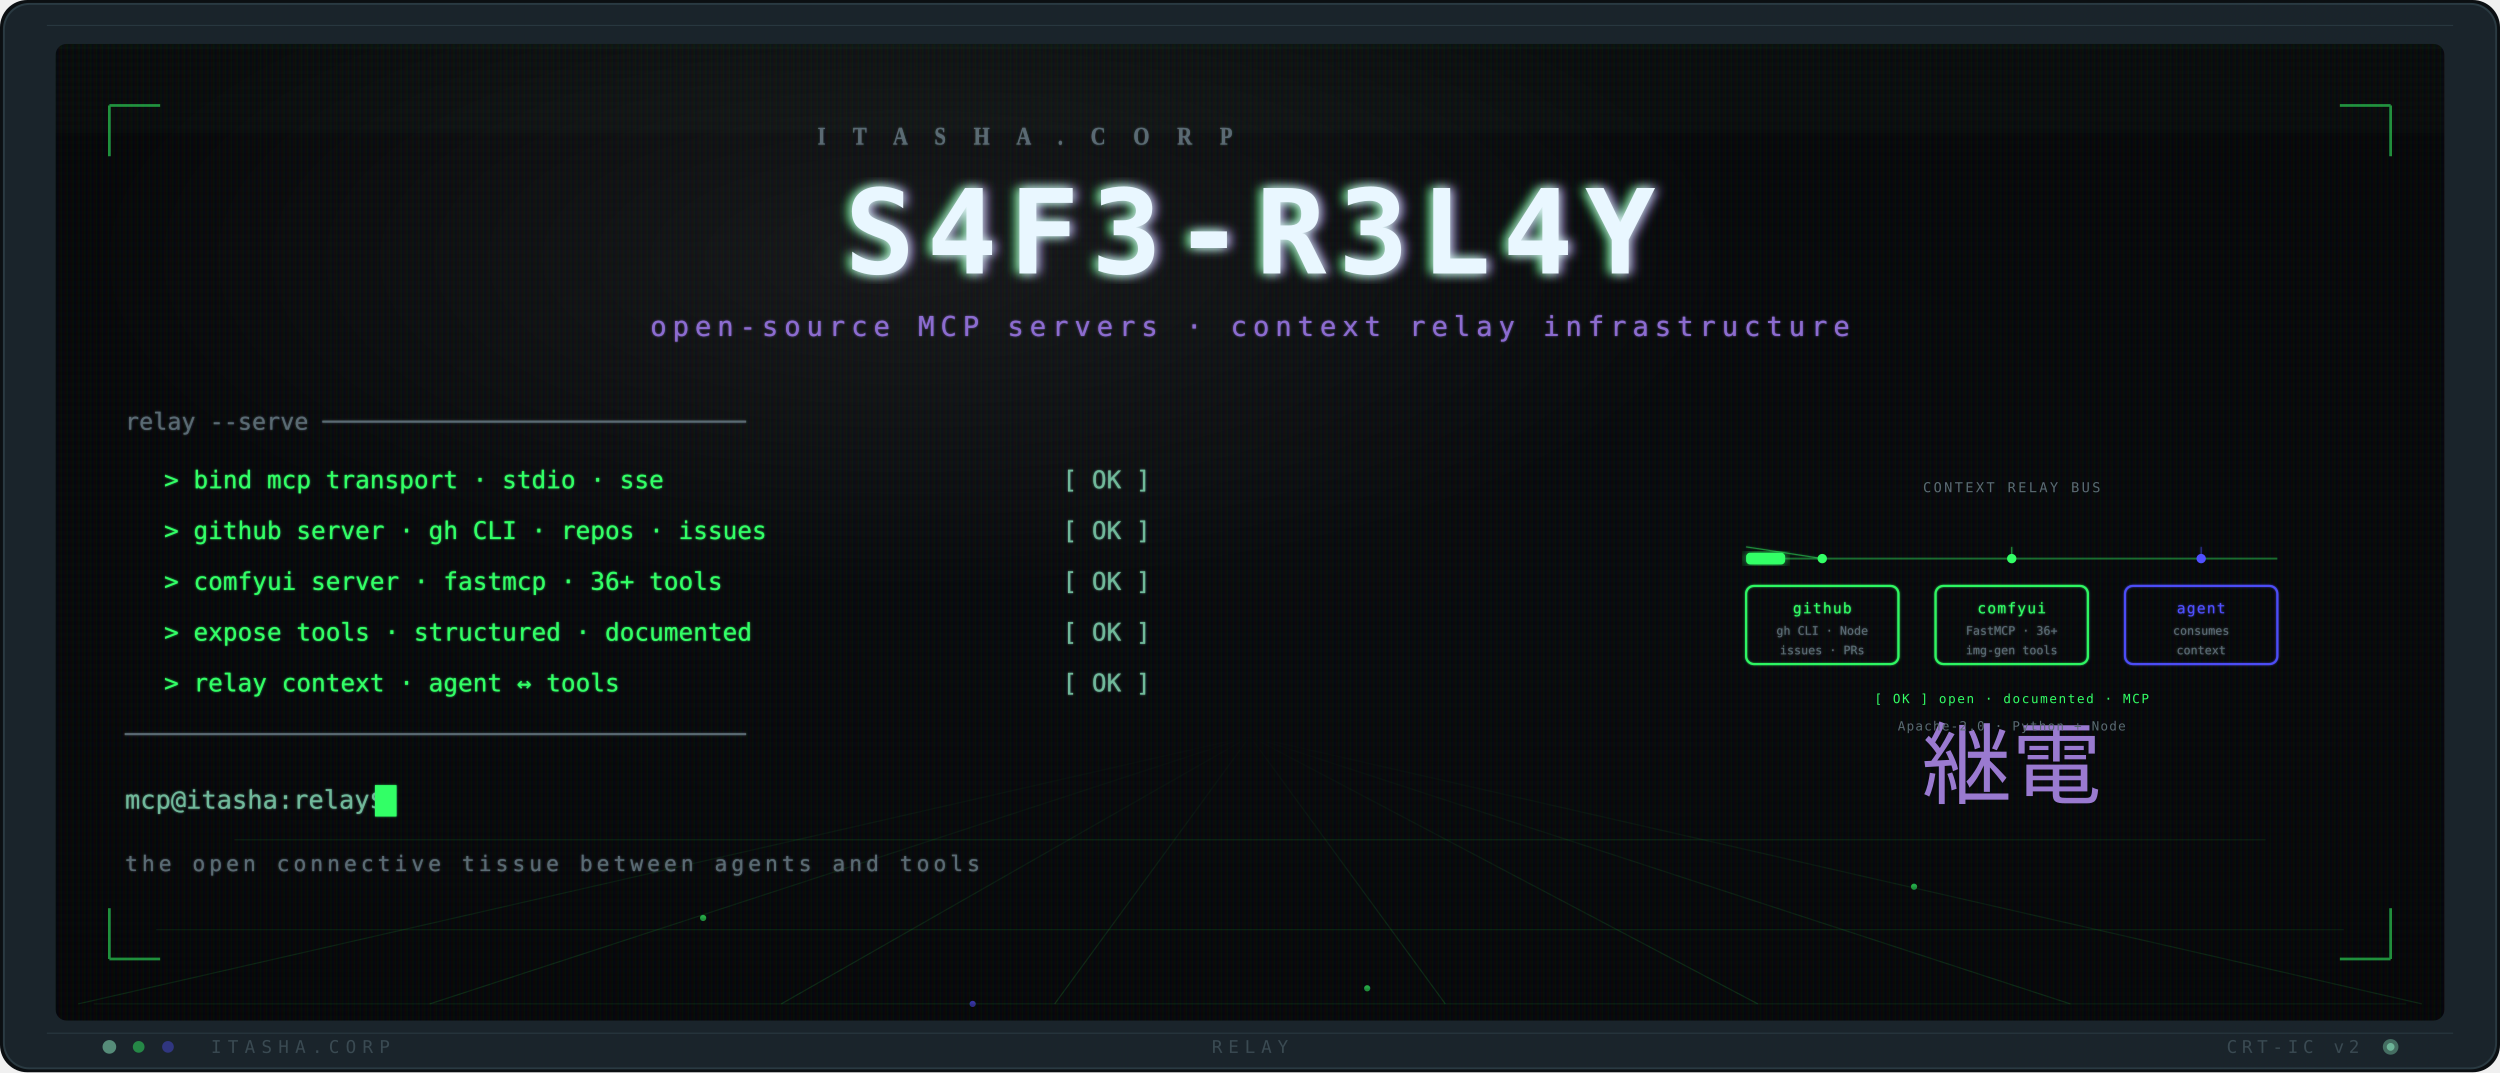
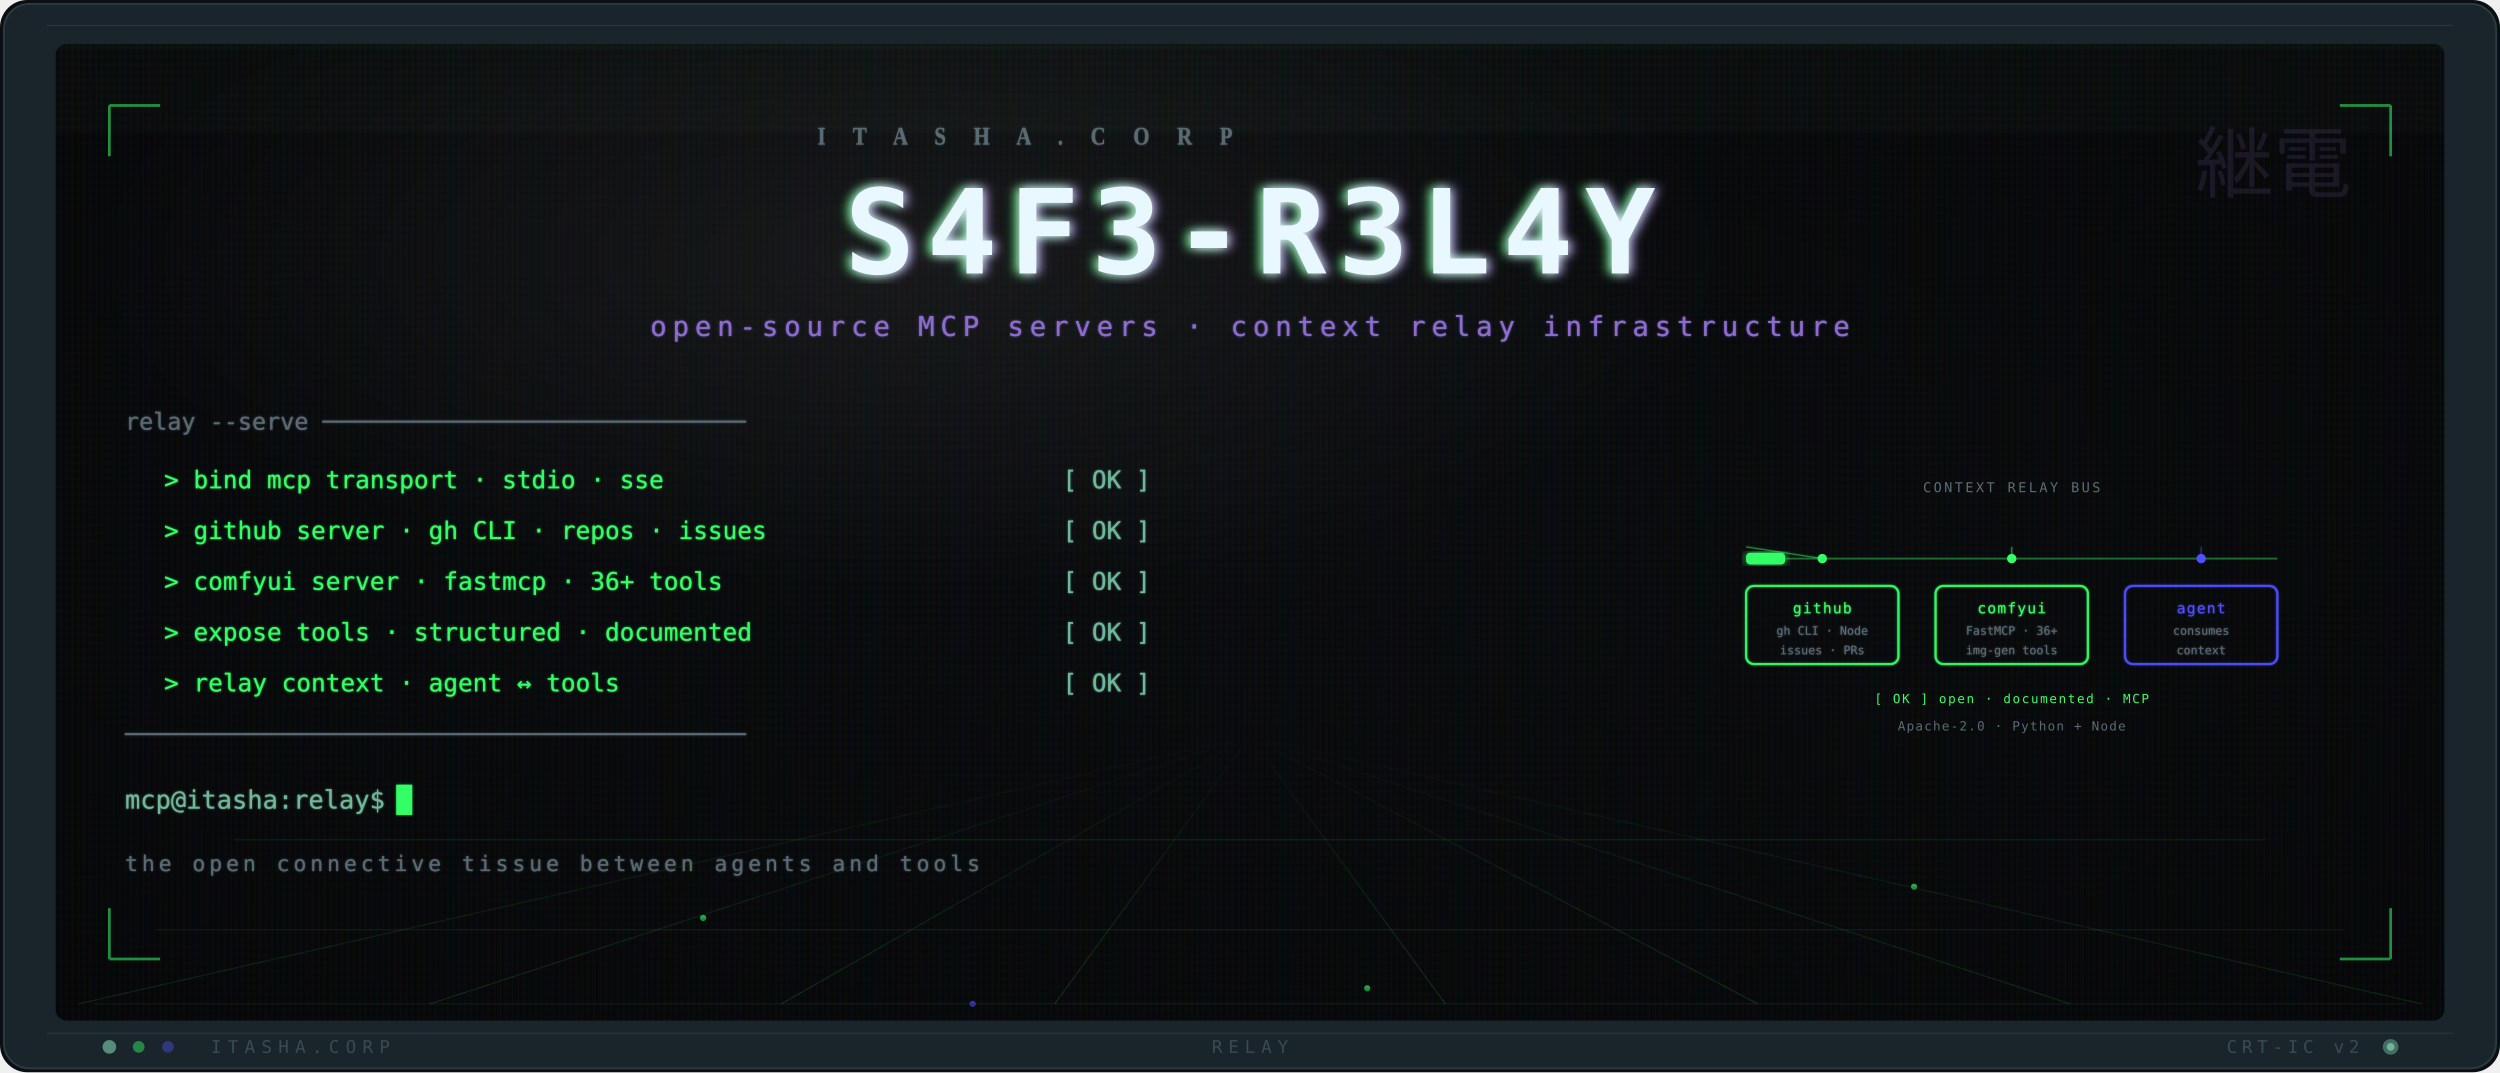
<svg xmlns="http://www.w3.org/2000/svg" viewBox="0 0 1280 549" width="1280" height="549" role="img" aria-label="S4F3-R3L4Y — open-source MCP servers relaying context between AI agents and tools">
  <defs>
    <pattern id="scan" patternUnits="userSpaceOnUse" width="1280" height="4">
      <rect width="1280" height="2" fill="transparent" />
      <rect y="2" width="1280" height="2" fill="rgba(0,0,0,0.16)" />
    </pattern>
    <radialGradient id="vig" cx="50%" cy="48%" r="72%">
      <stop offset="0%" stop-color="transparent" />
      <stop offset="100%" stop-color="rgba(0,0,0,0.5)" />
    </radialGradient>
    <linearGradient id="grid" x1="0" y1="0" x2="0" y2="1">
      <stop offset="0%" stop-color="#33FF66" stop-opacity="0" />
      <stop offset="100%" stop-color="#33FF66" stop-opacity="0.5" />
    </linearGradient>
    <filter id="phos">
      <feGaussianBlur in="SourceGraphic" stdDeviation="0.7" result="b" />
      <feMerge>
        <feMergeNode in="b" />
        <feMergeNode in="SourceGraphic" />
      </feMerge>
    </filter>
    <filter id="soft">
      <feGaussianBlur stdDeviation="2.4" />
    </filter>
    <filter id="glow">
      <feGaussianBlur stdDeviation="2.6" result="b" />
      <feMerge>
        <feMergeNode in="b" />
        <feMergeNode in="SourceGraphic" />
      </feMerge>
    </filter>
    <clipPath id="sc">
      <rect x="28" y="22" width="1224" height="501" rx="6" />
    </clipPath>
    <radialGradient id="glass" cx="36%" cy="22%" r="62%">
      <stop offset="0%" stop-color="#ffffff" stop-opacity="0.06" />
      <stop offset="55%" stop-color="#ffffff" stop-opacity="0" />
    </radialGradient>
    <pattern id="phosmask" width="3" height="1" patternUnits="userSpaceOnUse">
      <rect width="1" height="1" x="0" fill="#ff2a2a" />
      <rect width="1" height="1" x="1" fill="#2aff2a" />
      <rect width="1" height="1" x="2" fill="#2a2aff" />
    </pattern>
  </defs>
  <style>
    text { font-family: 'SF Mono','Fira Code','Cascadia Code','JetBrains Mono',Consolas,monospace; }
    @keyframes sweep { 0% { transform: translateY(0); } 100% { transform: translateY(501px); } }
    @keyframes flicker { 0%,96%,100% { opacity: 1; } 97% { opacity: 0.97; } 98% { opacity: 0.995; } }
    @keyframes bootReveal { 0% { opacity: 0; } 100% { opacity: 0.92; } }
    @keyframes curBlink { 0%,50% { opacity: 1; } 51%,100% { opacity: 0; } }
    @keyframes heartbeat { 0%,100% { transform: scale(1); opacity: 0.55; } 15% { transform: scale(1.3); opacity: 0.95; } 30% { transform: scale(1); opacity: 0.55; } 50% { transform: scale(1.1); opacity: 0.8; } }
    @keyframes edgeGlow { 0% { stroke-dashoffset: 3450; } 100% { stroke-dashoffset: 0; } }
    @keyframes phosphorBloom { 0%,100% { opacity: 0; } 50% { opacity: 0.02; } }
    @keyframes signalPulse { 0% { stroke-dashoffset: 18; opacity: 0.85; } 100% { stroke-dashoffset: 0; opacity: 0.3; } }
    @keyframes nodeBlink { 0%,100% { opacity: 0.9; } 50% { opacity: 0.35; } }
    @keyframes kanjiPulse { 0%,100% { opacity: 0.1; } 50% { opacity: 0.2; } }
    @keyframes rollBar { 0% { transform: translateY(-70px); } 100% { transform: translateY(540px); } }
    @keyframes dataBlink { 0%,100% { opacity: 0.12; } 50% { opacity: 0.7; } }
    @keyframes titleGlitch { 0%,90%,100% { transform: translate(0,0); } 91% { transform: translate(-2px,1px); } 94% { transform: translate(2px,-1px); } 97% { transform: translate(-1px,0); } }
    @keyframes okPulse { 0%,100% { opacity: 0.5; } 50% { opacity: 1; } }
    @keyframes linePulse { 0%,100% { opacity: 0.8; } 50% { opacity: 1; } }
    @keyframes titleBreathe { 0%,100% { opacity: 1; } 50% { opacity: 0.85; } }
    @keyframes crtBlank { 0%,90% { opacity: 0; } 91.5% { opacity: 1; } 97% { opacity: 1; } 98.6% { opacity: 0; } 100% { opacity: 0; } }
    @keyframes crtLine { 0%,89.5% { opacity: 0; transform: scaleY(1); } 90.4% { opacity: 0.95; transform: scaleY(0.03); } 91.4% { opacity: 0; transform: scaleY(0.01); } 97.4% { opacity: 0; transform: scaleY(0.02); } 98.2% { opacity: 0.95; transform: scaleY(0.08); } 99.2% { opacity: 0; transform: scaleY(1); } 100% { opacity: 0; } }
    @keyframes busTravel { 0% { transform: translateX(0); opacity: 0; } 6% { opacity: 1; } 94% { opacity: 1; } 100% { transform: translateX(232px); opacity: 0; } }
    @keyframes relayHop1 { 0%,100% { opacity: 0.4; } 12% { opacity: 1; } 28% { opacity: 0.4; } }
    @keyframes relayHop2 { 0%,100% { opacity: 0.4; } 44% { opacity: 1; } 60% { opacity: 0.4; } }
    @keyframes relayHop3 { 0%,100% { opacity: 0.4; } 76% { opacity: 1; } 92% { opacity: 0.4; } }
    @media (prefers-reduced-motion: reduce) { * { animation: none !important; } }
  </style>
  <rect x="0" y="0" width="1280" height="549" rx="14" fill="#0b0f12" />
  <rect x="2" y="2" width="1276" height="545" rx="13" fill="#1a242b" stroke="#2a3a42" stroke-width="1" />
  <line x1="24" y1="13" x2="1256" y2="13" stroke="#2a3a42" stroke-width="0.5" />
  <line x1="24" y1="529" x2="1256" y2="529" stroke="#2a3a42" stroke-width="0.5" />
  <rect x="28" y="22" width="1224" height="501" rx="6" fill="#070a0c" />
  <g clip-path="url(#sc)">
    <g stroke="url(#grid)" stroke-width="0.6" opacity="0.5">
      <line x1="640" y1="377" x2="40" y2="514" />
      <line x1="640" y1="377" x2="220" y2="514" />
      <line x1="640" y1="377" x2="400" y2="514" />
      <line x1="640" y1="377" x2="540" y2="514" />
      <line x1="640" y1="377" x2="640" y2="514" />
      <line x1="640" y1="377" x2="740" y2="514" />
      <line x1="640" y1="377" x2="900" y2="514" />
      <line x1="640" y1="377" x2="1060" y2="514" />
      <line x1="640" y1="377" x2="1240" y2="514" />
    </g>
    <g stroke="#33FF66" stroke-width="0.5" opacity="0.2">
      <line x1="120" y1="430" x2="1160" y2="430" />
      <line x1="80" y1="476" x2="1200" y2="476" />
      <line x1="48" y1="514" x2="1232" y2="514" />
    </g>
    <g fill="#33FF66">
      <circle cx="360" cy="470" r="1.6" style="animation: dataBlink 2.6s ease-in-out 0s infinite;" />
      <circle cx="700" cy="506" r="1.6" style="animation: dataBlink 3.1s ease-in-out 0.8s infinite;" />
      <circle cx="980" cy="454" r="1.6" style="animation: dataBlink 2.4s ease-in-out 1.4s infinite;" />
      <circle cx="498" cy="514" r="1.6" fill="#5050ff" style="animation: dataBlink 3.4s ease-in-out 2s infinite;" />
    </g>
    <rect x="28" y="22" width="1224" height="46" fill="#a3ffba" opacity="0.035" style="animation: rollBar 7s linear infinite;" />
    <rect x="28" y="22" width="1224" height="3" fill="#33FF66" opacity="0.05" style="animation: sweep 9s linear infinite;" />
    <rect x="28" y="22" width="1224" height="501" fill="#ffffff" opacity="0" style="animation: phosphorBloom 8s ease-in-out infinite;" />
  </g>
  <rect x="28" y="22" width="1224" height="501" rx="6" fill="url(#scan)" />
  <rect x="28" y="22" width="1224" height="501" rx="6" fill="url(#vig)" />
  <rect x="28" y="22" width="1224" height="501" rx="6" fill="url(#phosmask)" opacity="0.04" />
  <rect x="28" y="22" width="1224" height="501" rx="6" fill="url(#glass)" />
  <rect x="28" y="22" width="1224" height="501" rx="6" fill="none" stroke="#33FF66" stroke-width="1" opacity="0.07" stroke-dasharray="22,3428" style="animation: edgeGlow 11s linear infinite;" />
  <rect x="28" y="22" width="1224" height="501" rx="6" fill="none" stroke="#1a242b" />
  <g stroke="#33FF66" stroke-width="1.4" fill="none" opacity="0.55">
    <path d="M56 54 h26 M56 54 v26" />
    <path d="M1224 54 h-26 M1224 54 v26" />
    <path d="M56 491 h26 M56 491 v-26" />
    <path d="M1224 491 h-26 M1224 491 v-26" />
  </g>
+   <text x="1204" y="98" text-anchor="end" font-size="40" fill="#9a7ad0" opacity="0.13" font-family="'Noto Sans JP','Yu Gothic','Hiragino Sans',sans-serif" style="animation: kanjiPulse 6s ease-in-out infinite;">継電</text>
  <g style="animation: flicker 7s infinite;">
    <text x="640" y="74" text-anchor="middle" font-size="13" fill="#5a6b73" letter-spacing="7" filter="url(#phos)" style="font-family: 'Times New Roman','Times','Matisse',serif; font-weight: 700; transform: scaleX(0.82); transform-origin: 640px 74px; animation: titleBreathe 6s ease-in-out infinite;">I T A S H A . C O R P</text>
    <g font-size="60" font-weight="bold" letter-spacing="6" text-anchor="middle">
      <text x="643" y="140" fill="#8c6cd0" opacity="0.5" filter="url(#soft)" style="animation: titleGlitch 5.5s steps(1) infinite; transform-origin: 640px 140px;">S4F3-R3L4Y</text>
      <text x="637" y="140" fill="#33FF66" opacity="0.5" filter="url(#soft)" style="animation: titleGlitch 6.3s steps(1) 0.1s infinite; transform-origin: 640px 140px;">S4F3-R3L4Y</text>
      <text x="640" y="140" fill="#e9f7ff" filter="url(#glow)" style="animation: titleBreathe 4s ease-in-out infinite;">S4F3-R3L4Y</text>
    </g>
    <text x="640" y="172" text-anchor="middle" font-size="14" fill="#8c6cd0" letter-spacing="3" filter="url(#phos)">open-source MCP servers · context relay infrastructure</text>
    <g filter="url(#phos)">
      <text x="64" y="220" font-size="12" fill="#5a6b73">relay --serve ──────────────────────────────</text>
      <text x="84" y="250" font-size="12.5" fill="#33FF66" style="animation: bootReveal 0.35s ease-out 0.2s both, linePulse 3.6s ease-in-out 0.0s infinite;">&gt; bind mcp transport · stdio · sse</text>
      <text x="544" y="250" font-size="12.5" fill="#6fb89a" style="animation: bootReveal 0.35s ease-out 0.2s both, okPulse 2s ease-in-out 0.6s infinite;">[ OK ]</text>
      <text x="84" y="276" font-size="12.5" fill="#33FF66" style="animation: bootReveal 0.35s ease-out 0.5s both, linePulse 3.6s ease-in-out 0.4s infinite;">&gt; github server · gh CLI · repos · issues</text>
      <text x="544" y="276" font-size="12.5" fill="#6fb89a" style="animation: bootReveal 0.35s ease-out 0.5s both, okPulse 2s ease-in-out 1.0s infinite;">[ OK ]</text>
      <text x="84" y="302" font-size="12.5" fill="#33FF66" style="animation: bootReveal 0.35s ease-out 0.8s both, linePulse 3.6s ease-in-out 0.8s infinite;">&gt; comfyui server · fastmcp · 36+ tools</text>
      <text x="544" y="302" font-size="12.5" fill="#6fb89a" style="animation: bootReveal 0.35s ease-out 0.8s both, okPulse 2s ease-in-out 1.4s infinite;">[ OK ]</text>
      <text x="84" y="328" font-size="12.5" fill="#33FF66" style="animation: bootReveal 0.35s ease-out 1.1s both, linePulse 3.6s ease-in-out 1.2s infinite;">&gt; expose tools · structured · documented</text>
      <text x="544" y="328" font-size="12.5" fill="#6fb89a" style="animation: bootReveal 0.35s ease-out 1.1s both, okPulse 2s ease-in-out 1.8s infinite;">[ OK ]</text>
      <text x="84" y="354" font-size="12.5" fill="#33FF66" style="animation: bootReveal 0.35s ease-out 1.4s both, linePulse 3.6s ease-in-out 1.6s infinite;">&gt; relay context · agent ↔ tools</text>
      <text x="544" y="354" font-size="12.5" fill="#6fb89a" style="animation: bootReveal 0.35s ease-out 1.4s both, okPulse 2s ease-in-out 2.2s infinite;">[ OK ]</text>
      <text x="64" y="380" font-size="12" fill="#5a6b73">────────────────────────────────────────────</text>
-       <text x="64" y="414" font-size="13" fill="#6fb89a">mcp@itasha:relay$</text>
-       <rect x="192" y="402" width="11" height="16" fill="#33FF66" style="animation: curBlink 1.1s step-end infinite;" />
+       <text x="64" y="414" font-size="13" fill="#6fb89a">mcp@itasha:relay$<tspan dx="6" fill="#33FF66" style="animation: curBlink 1.1s step-end infinite;">█</tspan>
+       </text>
      <text x="64" y="446" font-size="11" fill="#5a6b73" letter-spacing="2">the open connective tissue between agents and tools</text>
    </g>
    <g transform="translate(880, 222)" style="animation: flicker 9s infinite;">
-       <text x="150" y="186" text-anchor="middle" fill="#9a7ad0" font-size="46" font-family="'Noto Sans JP','Yu Gothic',sans-serif" style="animation: kanjiPulse 6s ease-in-out infinite;">継電</text>
      <text x="150" y="30" text-anchor="middle" font-size="7" fill="#5a6b73" letter-spacing="1.2">CONTEXT RELAY BUS</text>
      <line x1="14" y1="64" x2="286" y2="64" stroke="#33FF66" stroke-width="1" opacity="0.4" />
      <g filter="url(#phos)">
        <g style="animation: relayHop1 4s ease-in-out infinite;">
          <rect x="14" y="78" width="78" height="40" rx="4" fill="none" stroke="#33FF66" stroke-width="1.1" opacity="0.9" />
          <line x1="14" y1="58" x2="53" y2="64" stroke="#33FF66" stroke-width="0.6" opacity="0.4" />
          <text x="53" y="92" text-anchor="middle" font-size="7.5" fill="#33FF66" letter-spacing="0.6">github</text>
          <text x="53" y="103" text-anchor="middle" font-size="6" fill="#5a6b73">gh CLI · Node</text>
          <text x="53" y="113" text-anchor="middle" font-size="6" fill="#5a6b73">issues · PRs</text>
        </g>
        <g style="animation: relayHop2 4s ease-in-out infinite;">
          <rect x="111" y="78" width="78" height="40" rx="4" fill="none" stroke="#33FF66" stroke-width="1.1" opacity="0.9" />
          <line x1="150" y1="58" x2="150" y2="64" stroke="#33FF66" stroke-width="0.6" opacity="0.4" />
          <text x="150" y="92" text-anchor="middle" font-size="7.5" fill="#33FF66" letter-spacing="0.6">comfyui</text>
          <text x="150" y="103" text-anchor="middle" font-size="6" fill="#5a6b73">FastMCP · 36+</text>
          <text x="150" y="113" text-anchor="middle" font-size="6" fill="#5a6b73">img-gen tools</text>
        </g>
        <g style="animation: relayHop3 4s ease-in-out infinite;">
          <rect x="208" y="78" width="78" height="40" rx="4" fill="none" stroke="#5050ff" stroke-width="1.1" opacity="0.9" />
          <line x1="247" y1="58" x2="247" y2="64" stroke="#5050ff" stroke-width="0.6" opacity="0.4" />
          <text x="247" y="92" text-anchor="middle" font-size="7.5" fill="#5050ff" letter-spacing="0.6">agent</text>
          <text x="247" y="103" text-anchor="middle" font-size="6" fill="#5a6b73">consumes</text>
          <text x="247" y="113" text-anchor="middle" font-size="6" fill="#5a6b73">context</text>
        </g>
      </g>
      <g style="animation: busTravel 3.4s linear infinite;">
        <rect x="14" y="61" width="20" height="6" rx="2" fill="#33FF66" filter="url(#glow)" />
      </g>
      <g fill="#33FF66">
        <circle cx="53" cy="64" r="2.4" />
        <circle cx="150" cy="64" r="2.4" />
        <circle cx="247" cy="64" r="2.4" fill="#5050ff" />
      </g>
      <text x="150" y="138" text-anchor="middle" font-size="6.5" fill="#33ff66" letter-spacing="0.8" style="animation: linePulse 3.6s ease-in-out infinite;">[ OK ] open · documented · MCP</text>
      <text x="150" y="152" text-anchor="middle" font-size="6.5" fill="#5a6b73" letter-spacing="0.6">Apache-2.0 · Python + Node</text>
    </g>
  </g>
  <g>
    <circle cx="56" cy="536" r="3.5" fill="#6fb89a" opacity="0.7" style="animation: heartbeat 2.4s ease-in-out infinite; transform-origin: 56px 536px;" />
    <circle cx="71" cy="536" r="3" fill="#33FF66" opacity="0.45" />
    <circle cx="86" cy="536" r="3" fill="#5050ff" opacity="0.4" />
    <text x="108" y="536" font-size="9" fill="#3a4a52" letter-spacing="3.2" dominant-baseline="central">ITASHA.CORP</text>
    <text x="640" y="536" font-size="9" fill="#3a4a52" letter-spacing="3" dominant-baseline="central" text-anchor="middle">RELAY</text>
    <text x="1208" y="536" font-size="9" fill="#3a4a52" letter-spacing="2.4" dominant-baseline="central" text-anchor="end">CRT-IC v2</text>
    <circle cx="1224" cy="536" r="4" fill="#6fb89a" opacity="0.5" />
    <circle cx="1224" cy="536" r="2" fill="#6fb89a" opacity="0.95" style="animation: heartbeat 2.4s ease-in-out infinite; transform-origin: 1224px 536px;" />
  </g>
  <rect x="28" y="22" width="1224" height="501" rx="6" fill="#050608" opacity="0" style="animation: crtBlank 14s ease-in-out infinite;" />
  <rect x="28" y="271.0" width="1224" height="3" fill="#e9f7ff" opacity="0" style="animation: crtLine 14s ease-in-out infinite; transform-origin: 640px 272.5px;" />
</svg>
